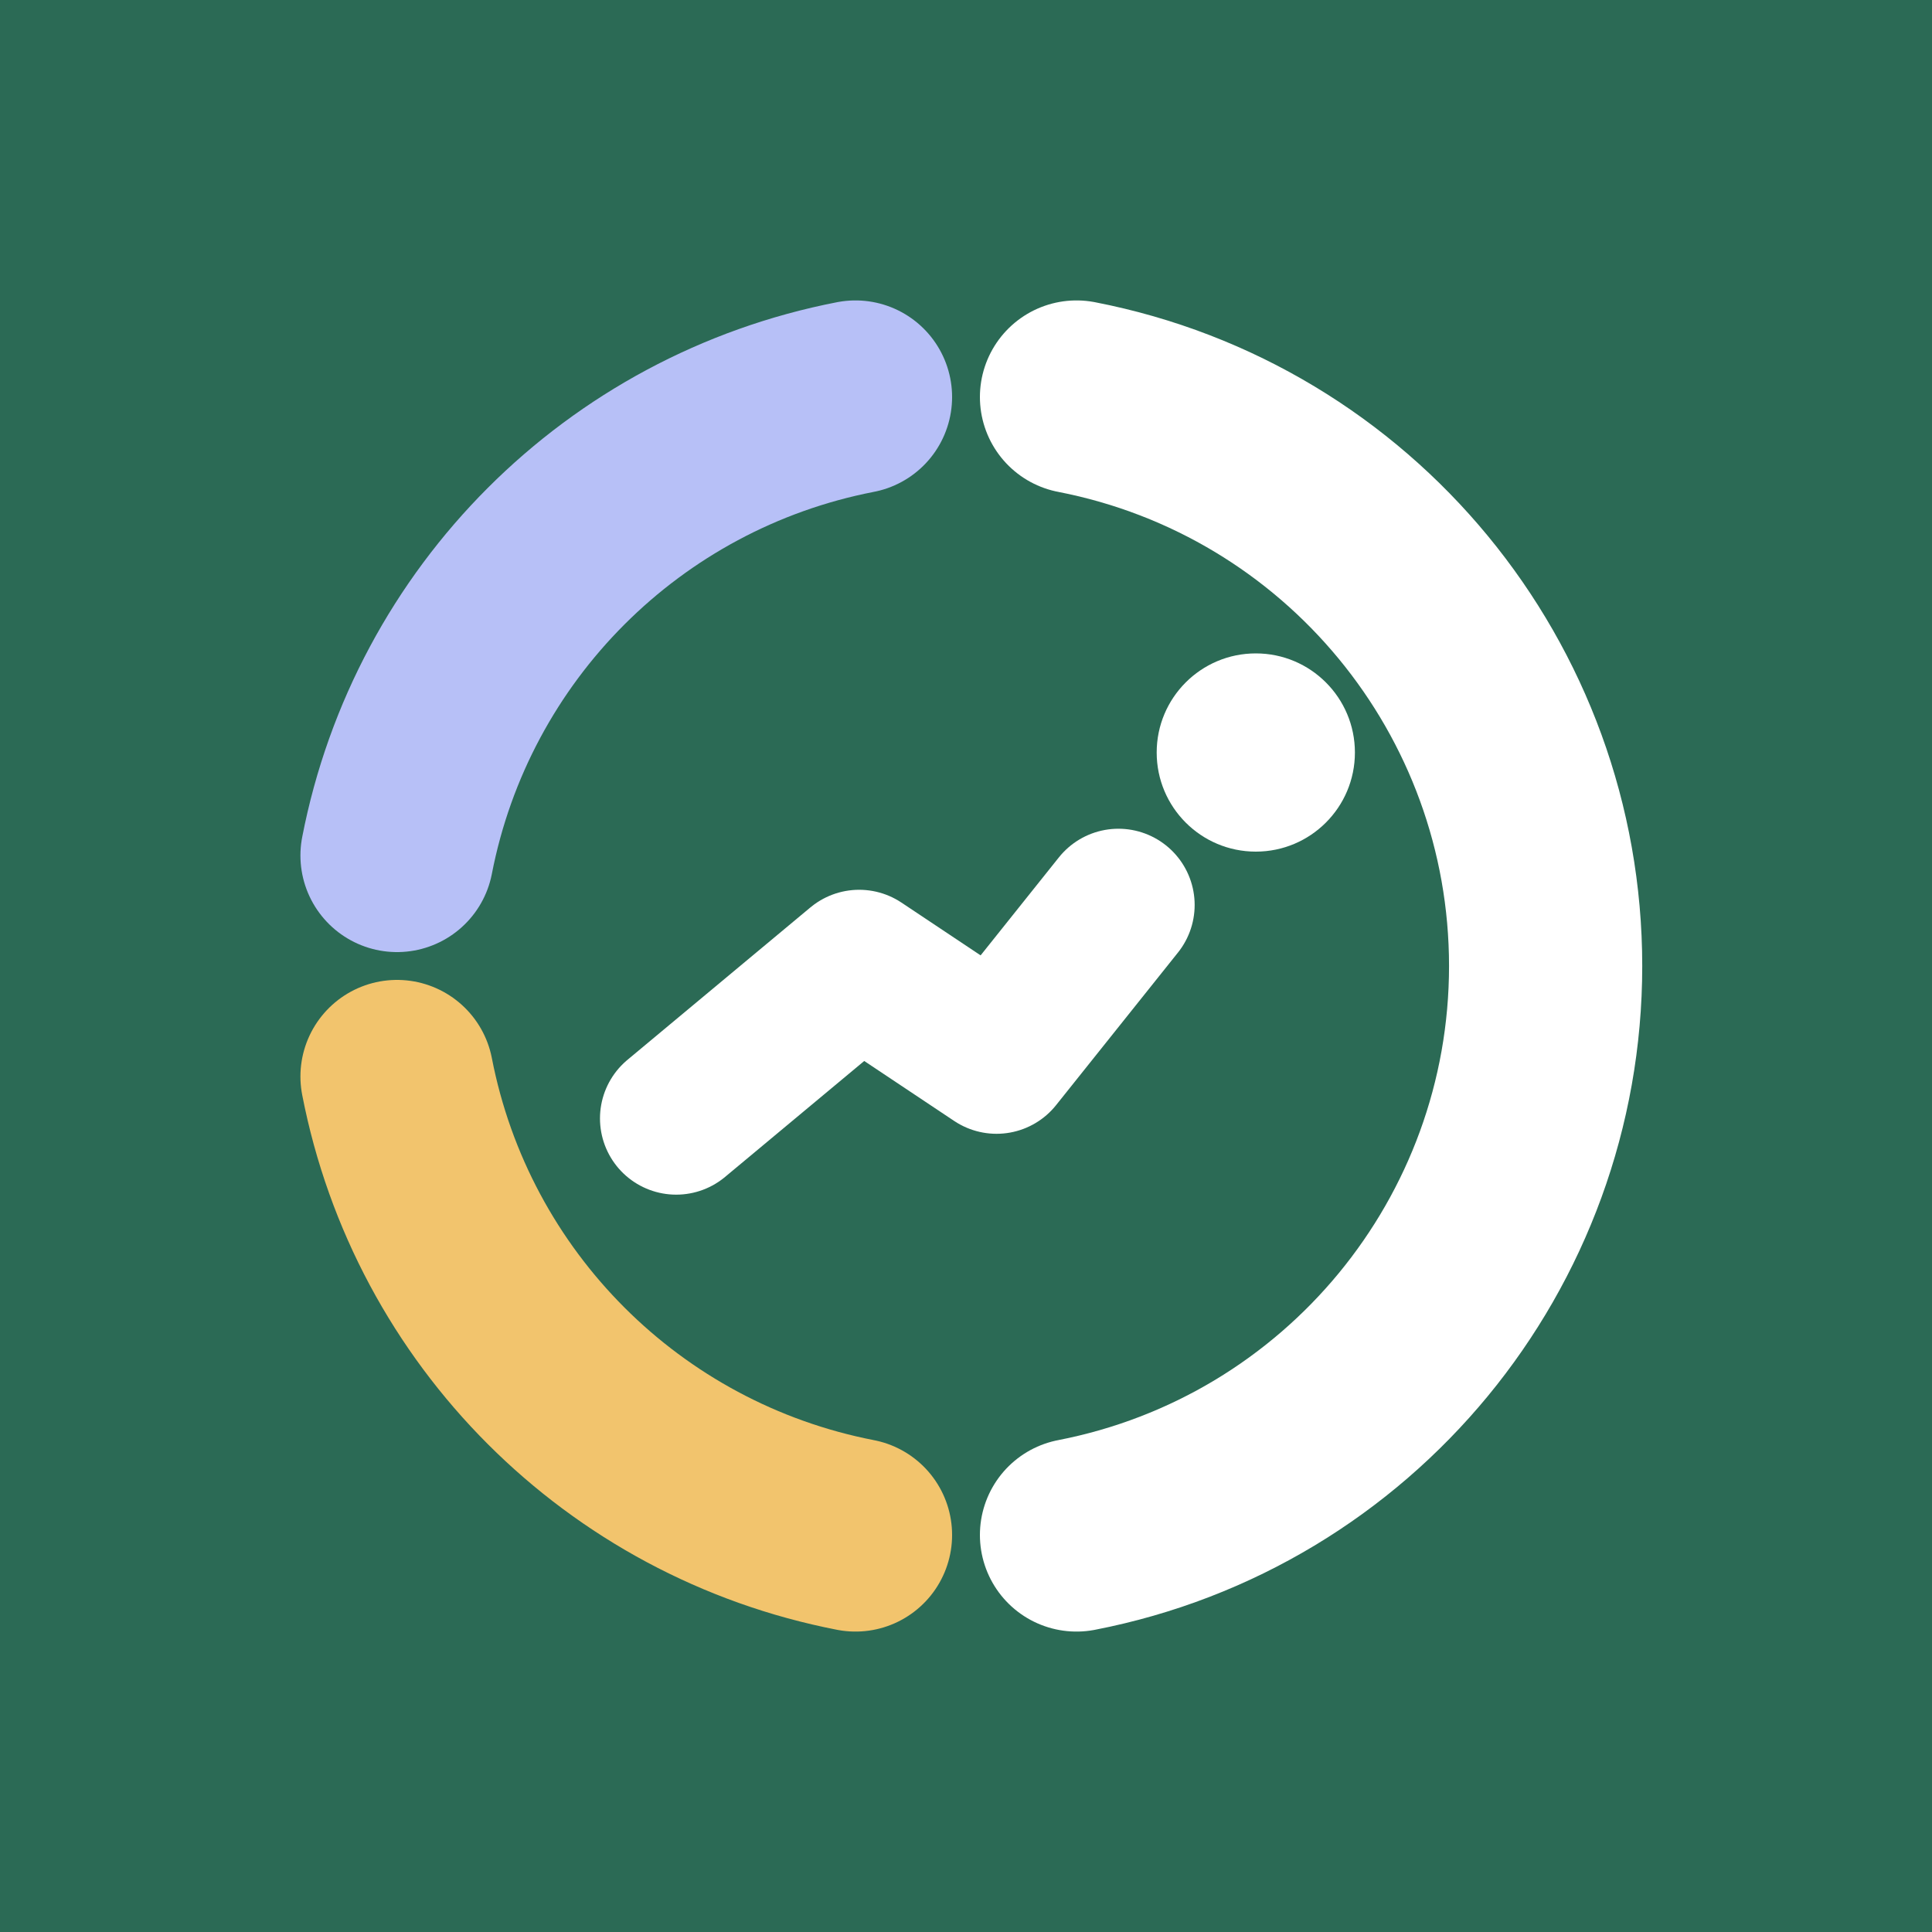
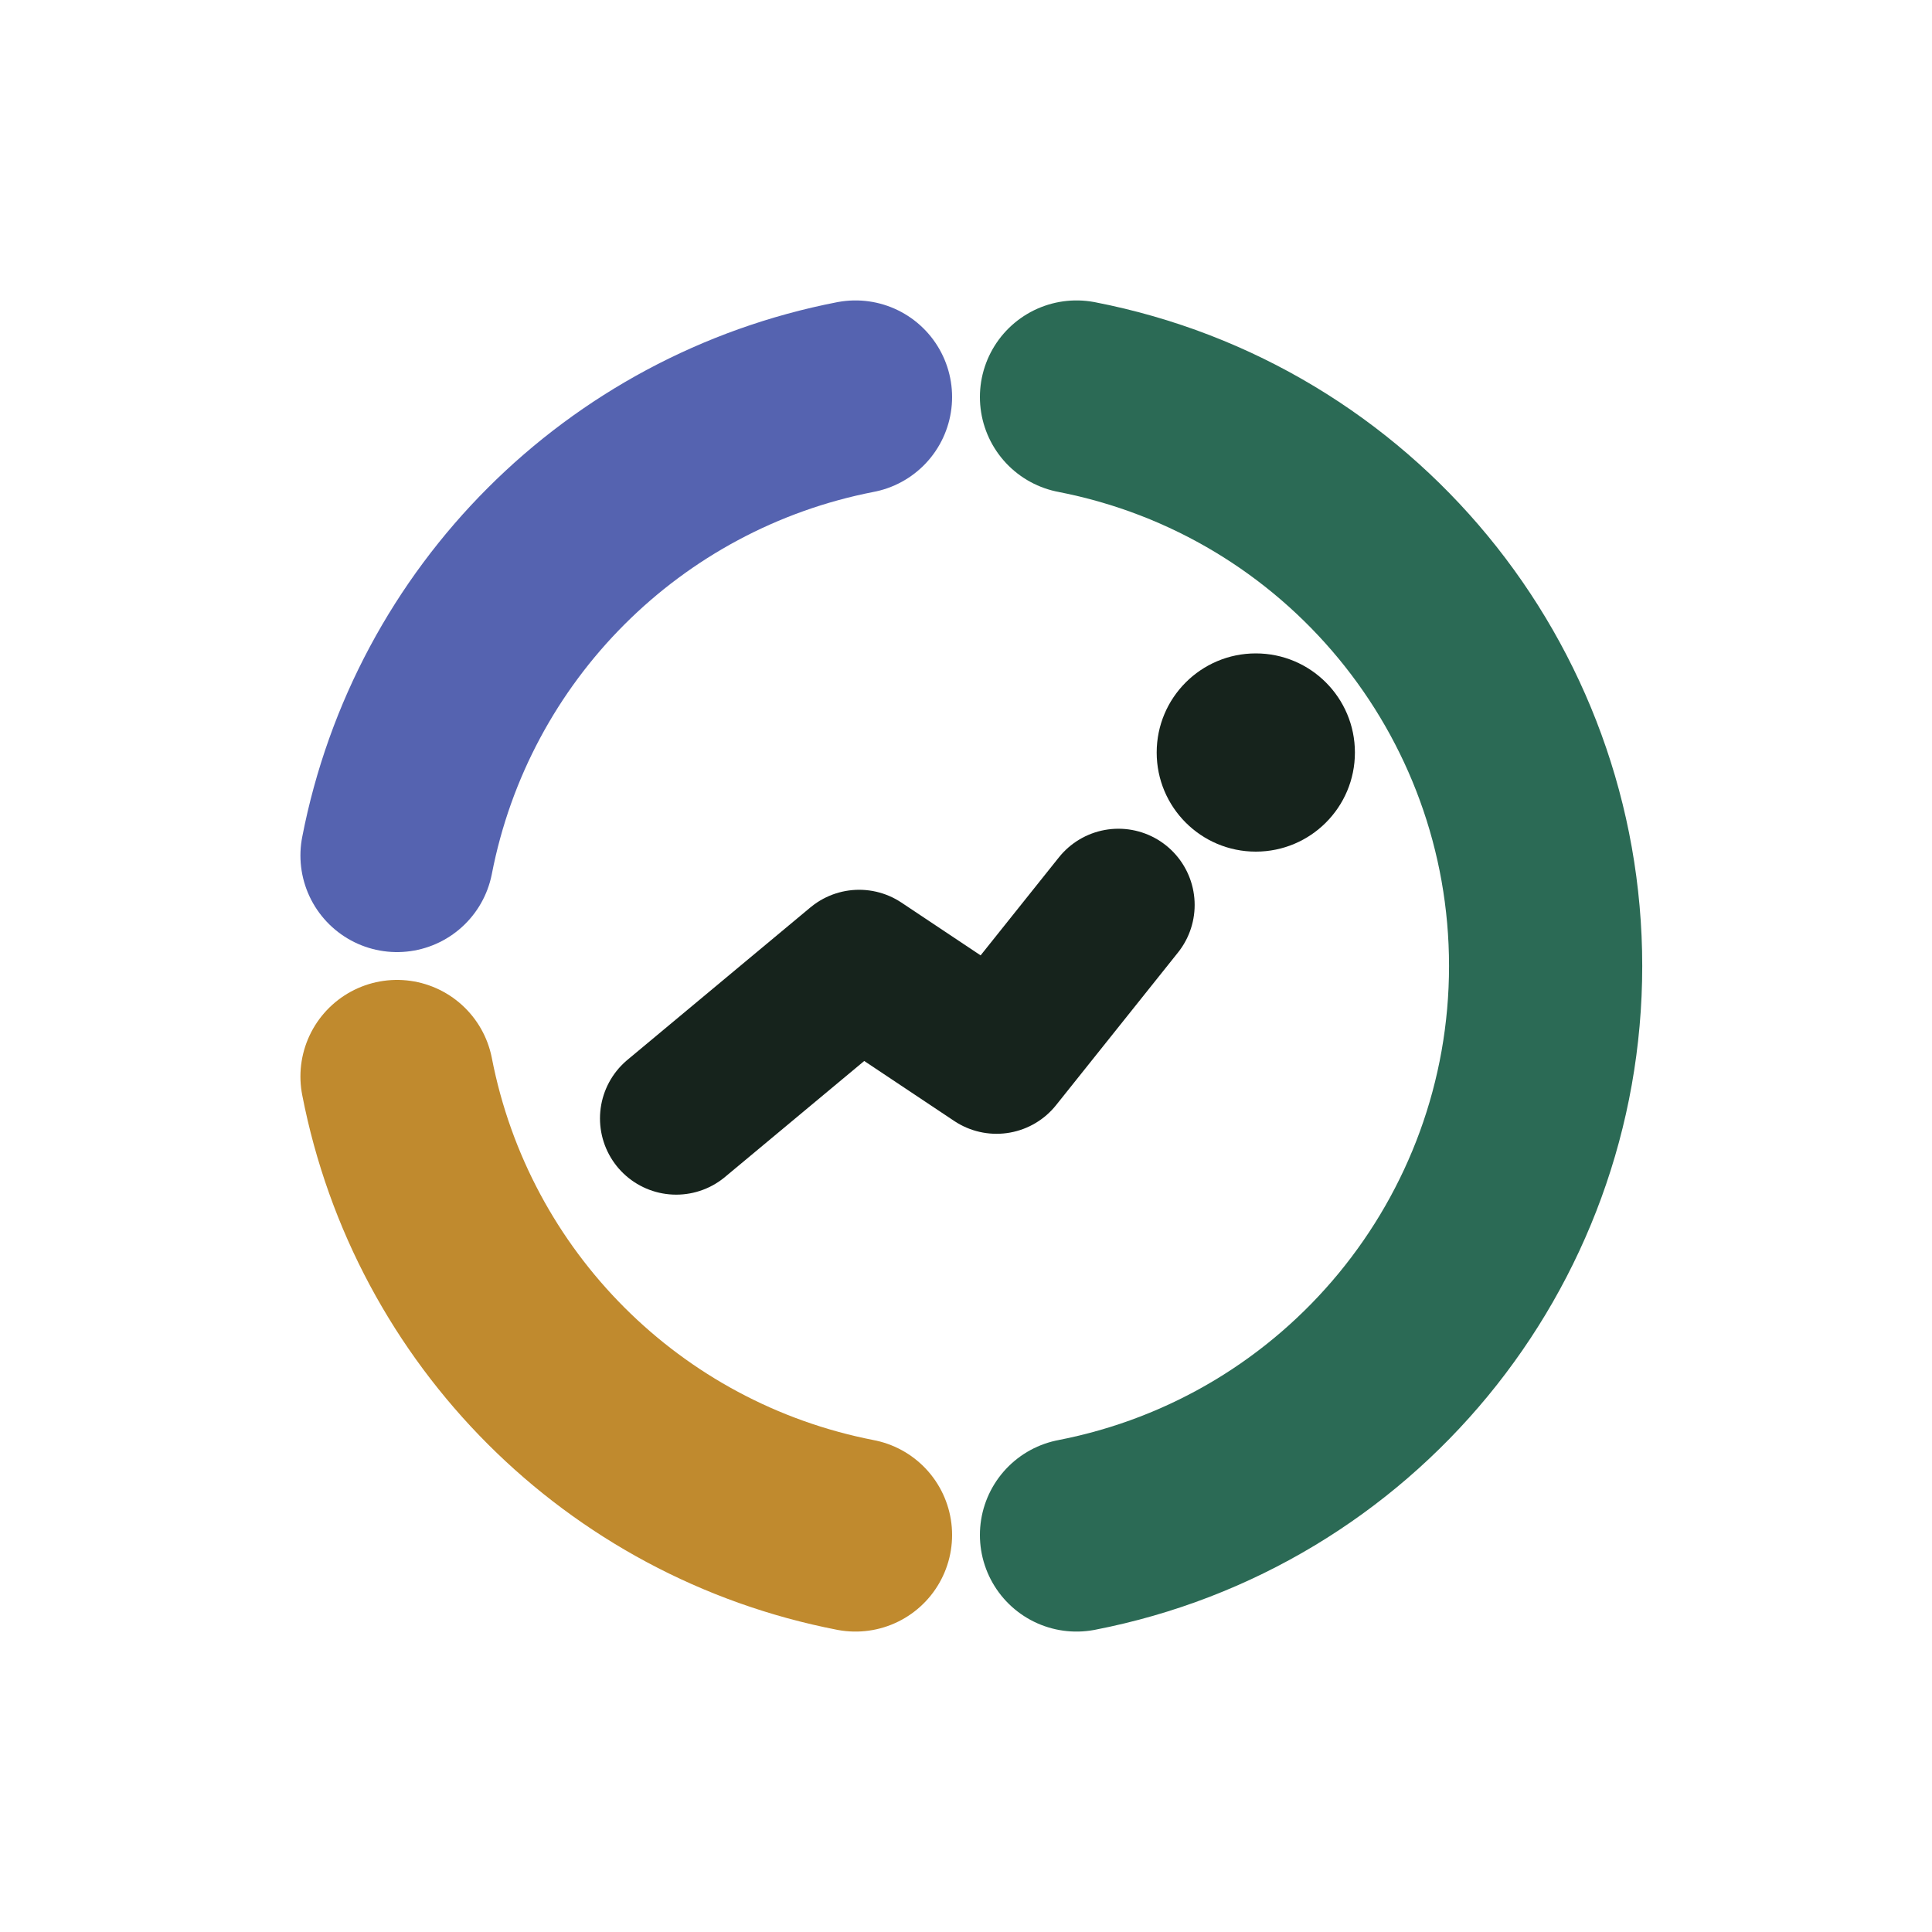
<svg xmlns="http://www.w3.org/2000/svg" viewBox="0 0 100 100" role="img" aria-labelledby="t">
-   <rect width="100%" height="100%" fill="#2B6A55" />
+   <rect width="100%" height="100%" fill="#FFFFFF" />
  <g fill="none" stroke-width="10" stroke-linecap="round" stroke-linejoin="round">
-     <path d="M55.72 20.55A30 30 0 0 1 55.72 79.45" stroke="#FFFFFF" />
-     <path d="M44.28 79.45A30 30 0 0 1 20.55 55.72" stroke="#F2C46D" />
-     <path d="M20.55 44.28A30 30 0 0 1 44.28 20.55" stroke="#B7C0F7" />
-     <path d="M35.00 57.89L44.47 50.00L51.58 54.74L57.89 46.84" stroke="#FFFFFF" stroke-width="7.89" />
-     <circle cx="65.00" cy="38.95" r="5.13" fill="#FFFFFF" stroke="none" />
+     <path d="M55.72 20.55A30 30 0 0 1 55.72 79.45" stroke="#2B6A55" />
+     <path d="M44.28 79.45A30 30 0 0 1 20.55 55.72" stroke="#C08A2E" />
+     <path d="M20.55 44.28A30 30 0 0 1 44.28 20.55" stroke="#5563B0" />
+     <path d="M35.00 57.89L44.47 50.00L51.58 54.74L57.89 46.84" stroke="#16231C" stroke-width="7.89" />
+     <circle cx="65.00" cy="38.95" r="5.13" fill="#16231C" stroke="none" />
  </g>
</svg>
